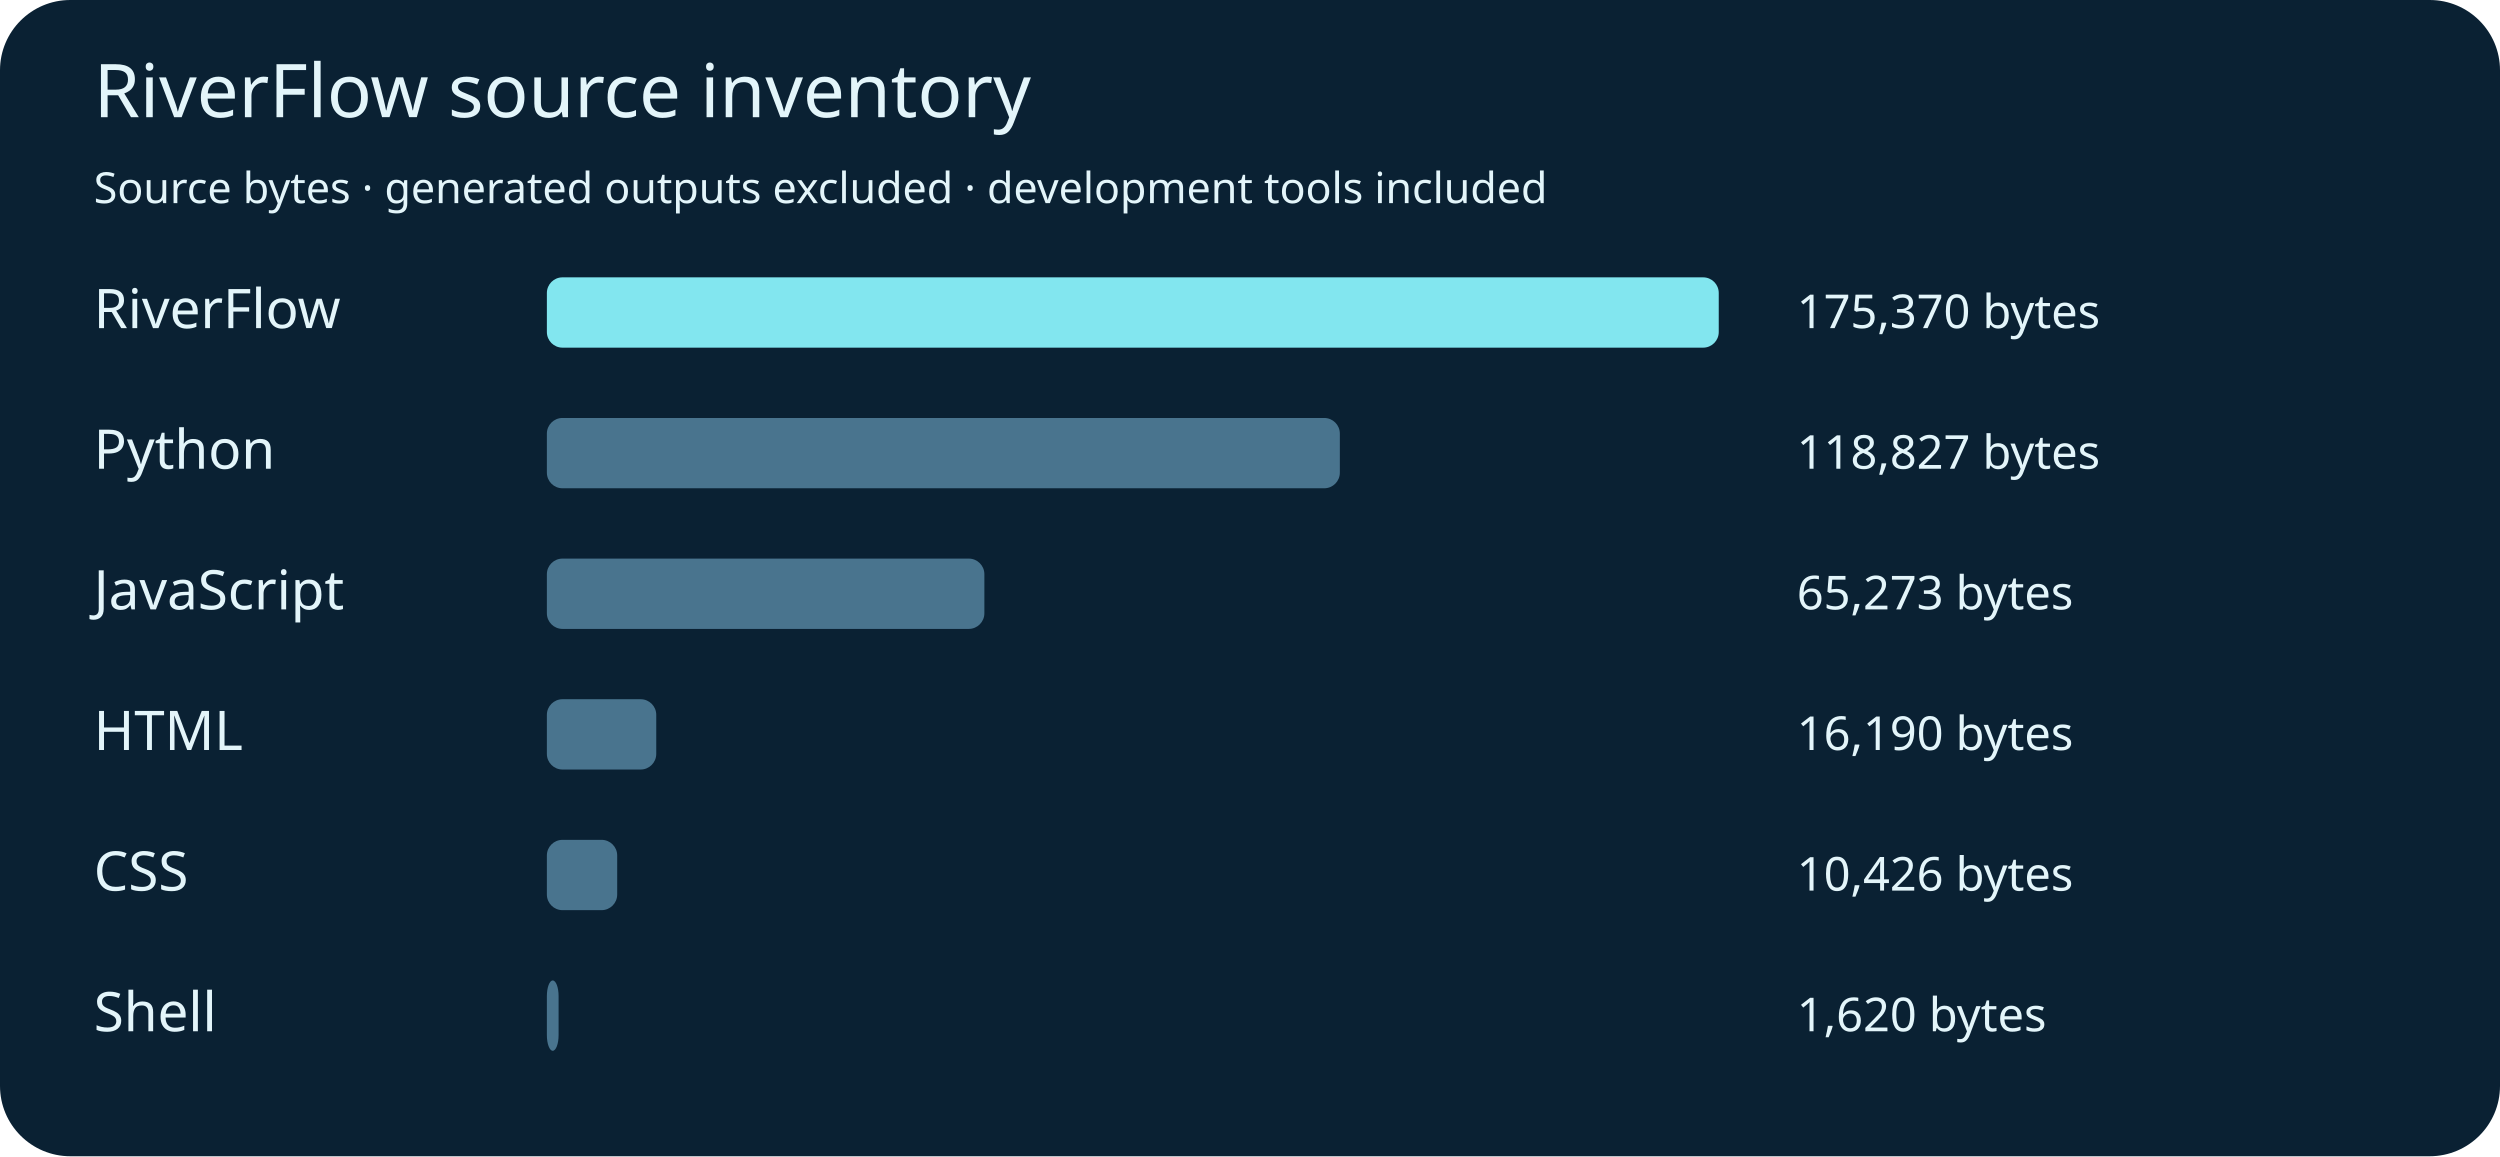
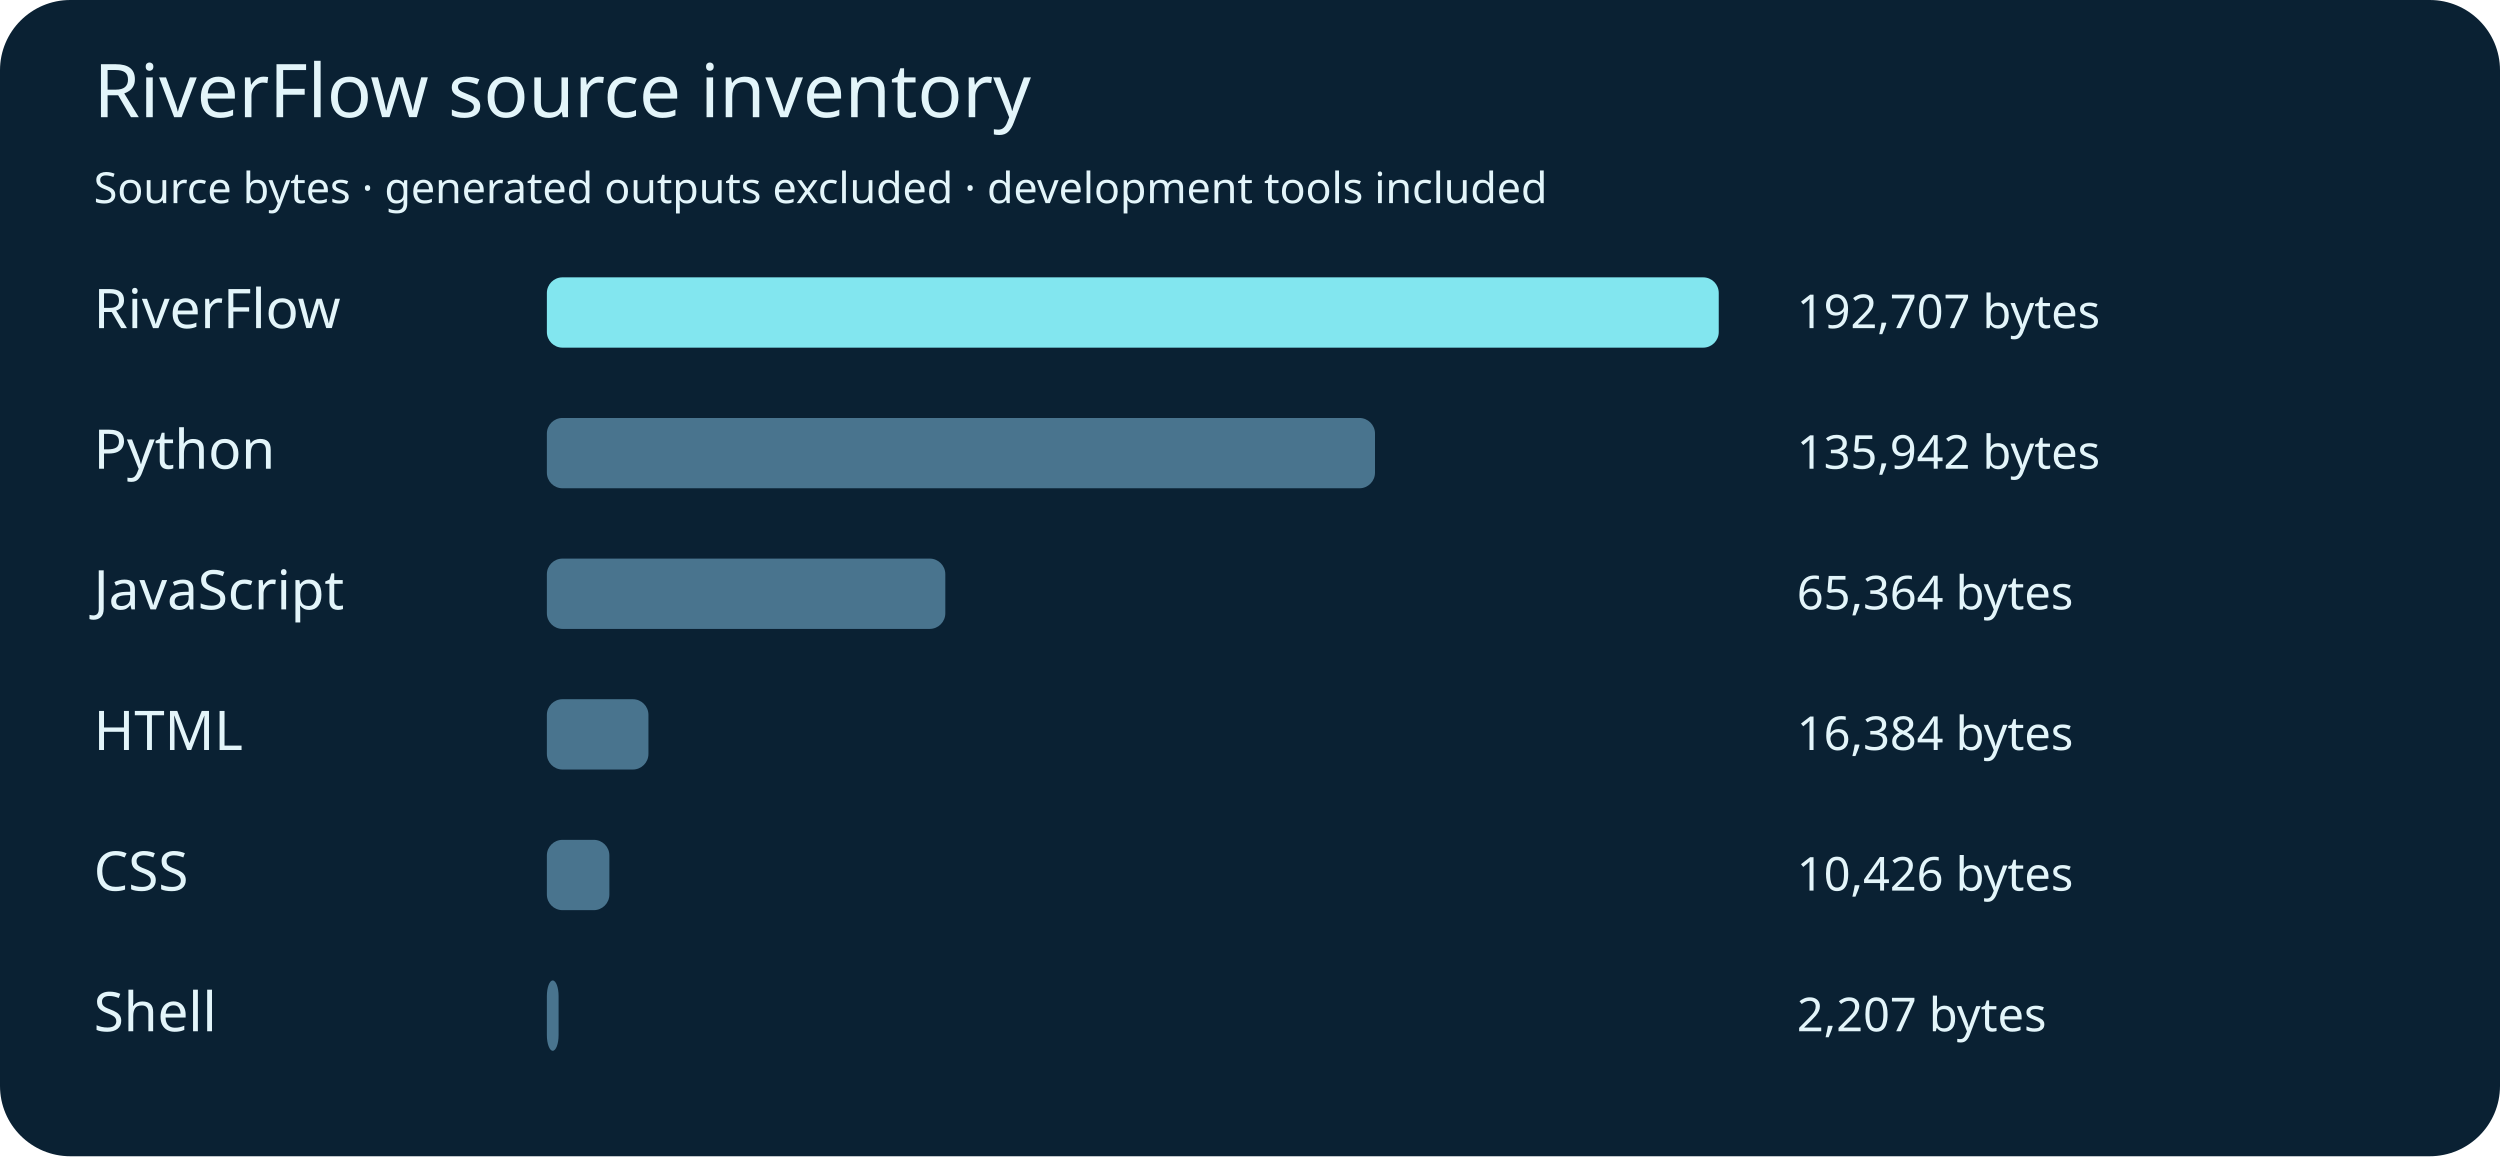
<svg xmlns="http://www.w3.org/2000/svg" width="640" height="296" viewBox="0 0 640 296">
  <rect width="640" height="296" rx="18" fill="#0a2133" />
  <g font-family="sans-serif" fill="#e3f5fa">
    <text x="24" y="30" font-size="19">RiverFlow source inventory</text>
    <text x="24" y="52" font-size="11">Source bytes · generated outputs excluded · development tools included</text>
    <text x="24" y="84" font-size="14">RiverFlow</text>
    <rect x="140" y="71" width="300" height="18" rx="4" fill="#82e6ef" />
-     <text x="460" y="84" font-size="12">175,370 bytes</text>
+     <text x="460" y="84" font-size="12">192,707 bytes</text>
    <text x="24" y="120" font-size="14">Python</text>
-     <rect x="140" y="107" width="203" height="18" rx="4" fill="#49748e" />
-     <text x="460" y="120" font-size="12">118,827 bytes</text>
+     <rect x="140" y="107" width="212" height="18" rx="4" fill="#49748e" />
+     <text x="460" y="120" font-size="12">135,942 bytes</text>
    <text x="24" y="156" font-size="14">JavaScript</text>
-     <rect x="140" y="143" width="112" height="18" rx="4" fill="#49748e" />
-     <text x="460" y="156" font-size="12">65,273 bytes</text>
+     <rect x="140" y="143" width="102" height="18" rx="4" fill="#49748e" />
+     <text x="460" y="156" font-size="12">65,364 bytes</text>
    <text x="24" y="192" font-size="14">HTML</text>
-     <rect x="140" y="179" width="28" height="18" rx="4" fill="#49748e" />
-     <text x="460" y="192" font-size="12">16,190 bytes</text>
+     <rect x="140" y="179" width="26" height="18" rx="4" fill="#49748e" />
+     <text x="460" y="192" font-size="12">16,384 bytes</text>
    <text x="24" y="228" font-size="14">CSS</text>
-     <rect x="140" y="215" width="18" height="18" rx="4" fill="#49748e" />
+     <rect x="140" y="215" width="16" height="18" rx="4" fill="#49748e" />
    <text x="460" y="228" font-size="12">10,426 bytes</text>
    <text x="24" y="264" font-size="14">Shell</text>
    <rect x="140" y="251" width="3" height="18" rx="4" fill="#49748e" />
-     <text x="460" y="264" font-size="12">1,620 bytes</text>
+     <text x="460" y="264" font-size="12">2,207 bytes</text>
  </g>
</svg>
